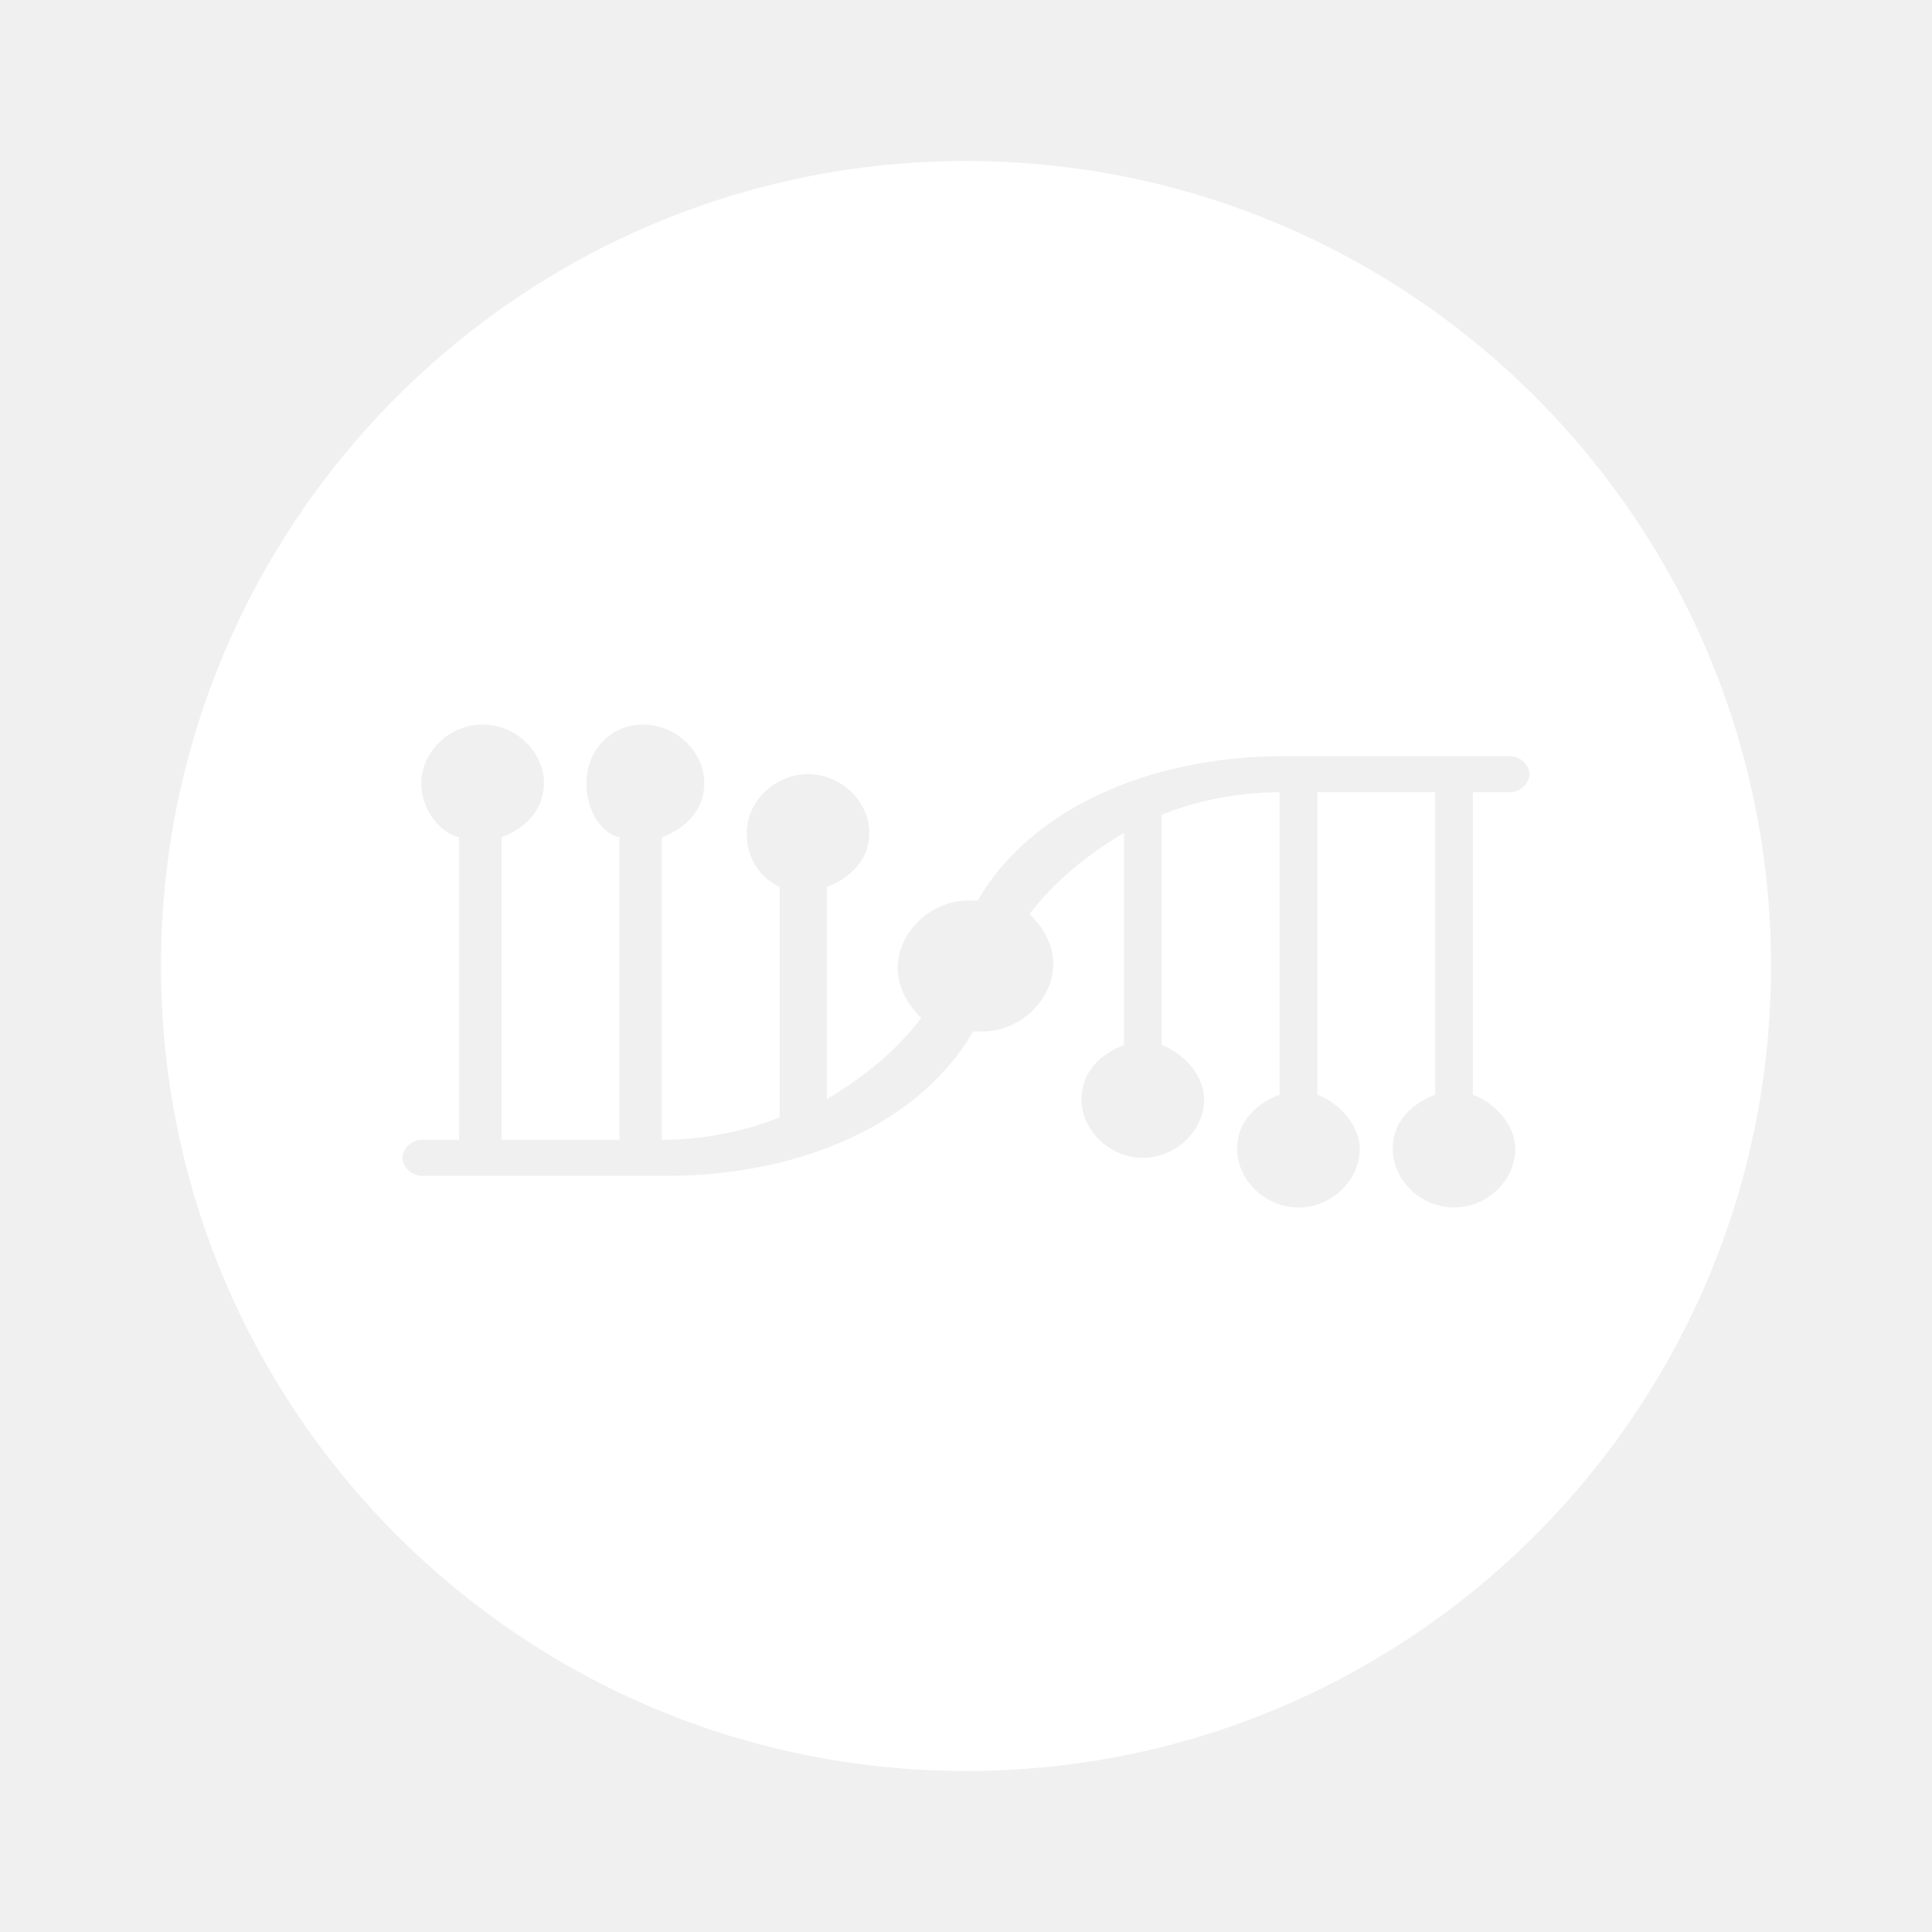
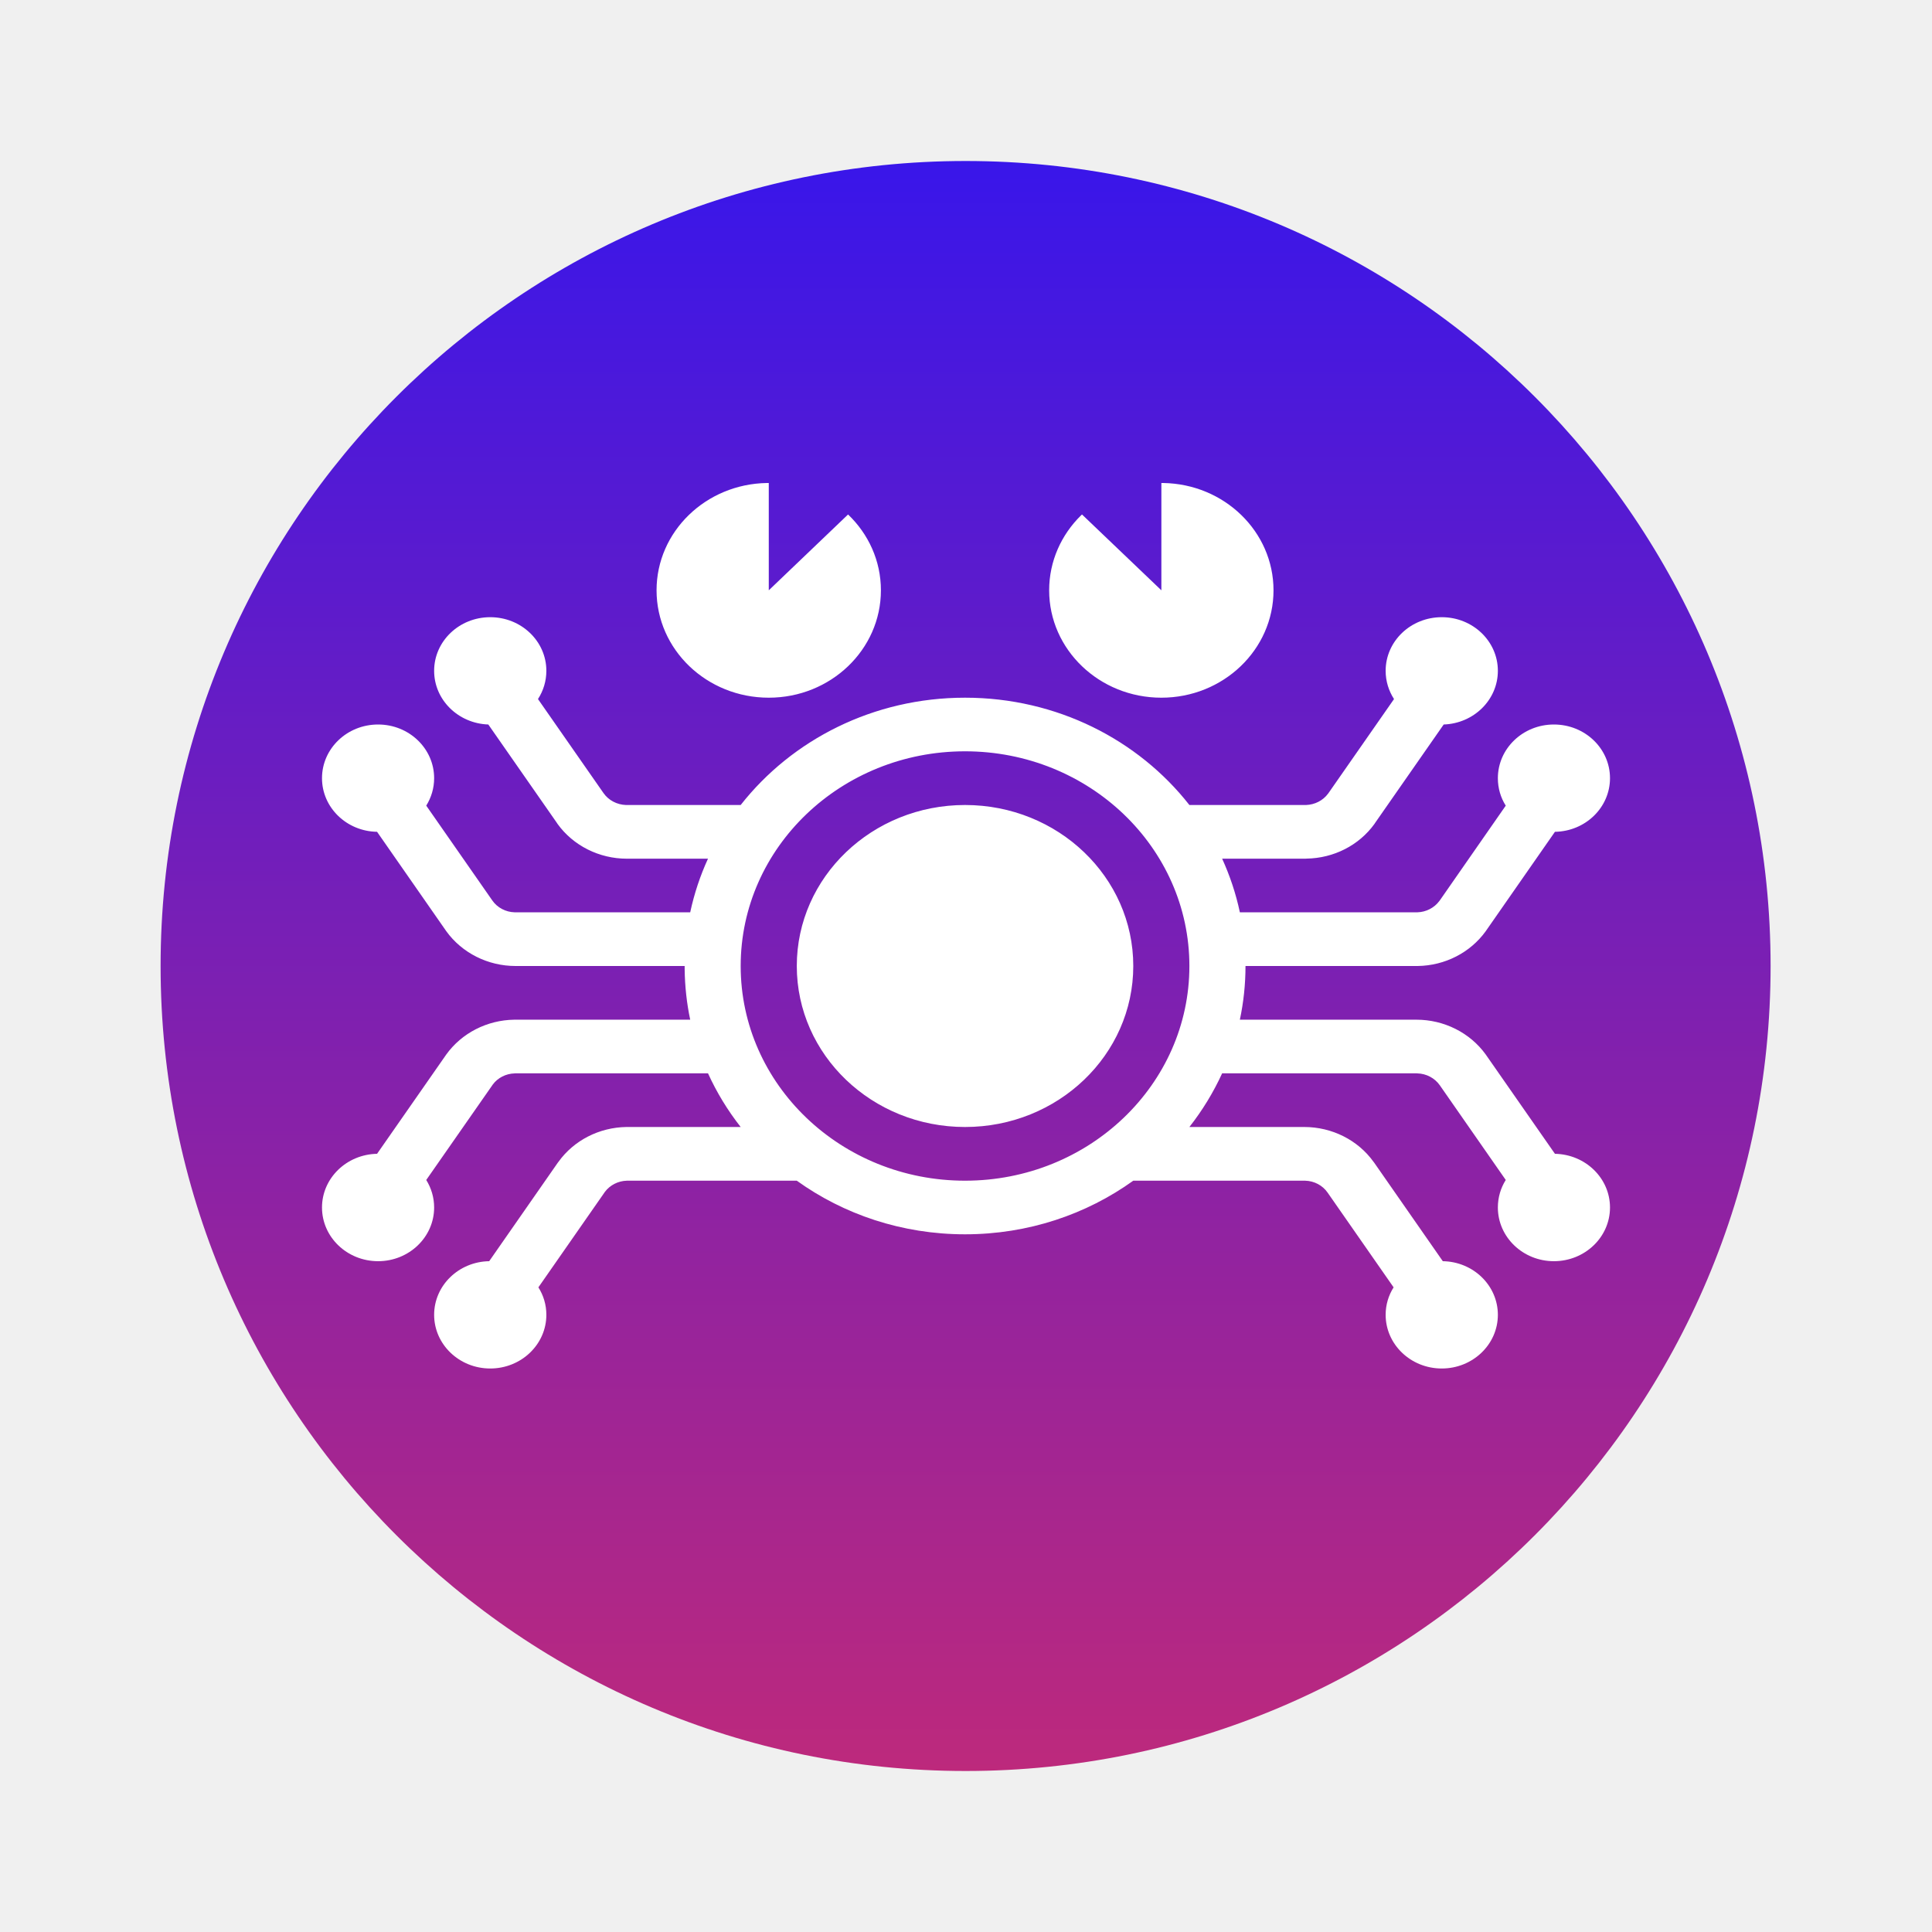
<svg xmlns="http://www.w3.org/2000/svg" width="24" height="24" viewBox="0 0 24 24" fill="none">
-   <path fill-rule="evenodd" clip-rule="evenodd" d="M22 12C22 17.523 17.523 22 12 22C6.477 22 2 17.523 2 12C2 6.477 6.477 2 12 2C17.523 2 22 6.477 22 12ZM8.749 9.729C8.749 9.336 8.397 9 7.987 9C7.577 9 7.285 9.336 7.285 9.729C7.285 10.065 7.46 10.346 7.695 10.402V14.159H6.23V10.402C6.523 10.29 6.757 10.065 6.757 9.729C6.757 9.336 6.406 9 5.996 9C5.586 9 5.234 9.336 5.234 9.729C5.234 10.065 5.469 10.346 5.703 10.402V14.159H5.234C5.117 14.159 5 14.271 5 14.383C5 14.495 5.117 14.607 5.234 14.607H8.222H8.28C9.979 14.607 11.444 13.935 12.088 12.813H12.205C12.674 12.813 13.084 12.421 13.084 11.972C13.084 11.748 12.966 11.523 12.791 11.355C13.084 10.963 13.494 10.626 13.962 10.346V12.981C13.669 13.094 13.435 13.318 13.435 13.654C13.435 14.047 13.787 14.383 14.197 14.383C14.607 14.383 14.958 14.047 14.958 13.654C14.958 13.374 14.724 13.094 14.431 12.981V10.121C14.841 9.953 15.368 9.841 15.895 9.841V13.598C15.602 13.71 15.368 13.935 15.368 14.271C15.368 14.664 15.72 15 16.13 15C16.54 15 16.891 14.664 16.891 14.271C16.891 13.991 16.657 13.71 16.364 13.598V9.841H17.828V13.598C17.536 13.71 17.301 13.935 17.301 14.271C17.301 14.664 17.653 15 18.063 15C18.473 15 18.824 14.664 18.824 14.271C18.824 13.991 18.59 13.71 18.297 13.598V9.841H18.766C18.883 9.841 19 9.729 19 9.617C19 9.505 18.883 9.393 18.766 9.393H16.013H15.954C14.255 9.393 12.791 10.065 12.146 11.187H12.029C11.561 11.187 11.151 11.579 11.151 12.028C11.151 12.252 11.268 12.477 11.444 12.645C11.151 13.037 10.741 13.374 10.272 13.654V11.019C10.565 10.906 10.799 10.682 10.799 10.346C10.799 9.953 10.448 9.617 10.038 9.617C9.628 9.617 9.276 9.953 9.276 10.346C9.276 10.682 9.452 10.906 9.686 11.019V13.879C9.276 14.047 8.749 14.159 8.222 14.159V10.402C8.515 10.29 8.749 10.065 8.749 9.729Z" fill="white" />
+   <path d="M11.995 22C17.518 22 21.995 17.523 21.995 12C21.995 6.477 17.518 2 11.995 2C6.472 2 1.995 6.477 1.995 12C1.995 17.523 6.472 22 11.995 22Z" fill="url(#paint0_linear_7060_11253)" />
+   <path fill-rule="evenodd" clip-rule="evenodd" d="M17.91 7.667C18.295 7.667 18.607 7.965 18.607 8.333C18.607 8.694 18.308 8.987 17.934 9L17.083 10.221L17.074 10.235C16.882 10.501 16.568 10.661 16.23 10.666L16.213 10.667L15.182 10.667C15.278 10.878 15.353 11.101 15.402 11.333L17.596 11.333L17.607 11.333C17.715 11.33 17.816 11.278 17.879 11.194L17.886 11.185L18.705 10.008C18.642 9.909 18.607 9.792 18.607 9.667C18.607 9.298 18.919 9 19.303 9C19.688 9 20 9.298 20 9.667C20 10.031 19.695 10.327 19.316 10.333L18.465 11.555L18.456 11.568C18.264 11.834 17.95 11.995 17.612 12L17.596 12L15.472 12C15.472 12.228 15.448 12.451 15.402 12.667L17.596 12.667C17.939 12.667 18.261 12.829 18.456 13.099L18.465 13.112L19.316 14.333C19.695 14.34 20 14.636 20 15C20 15.368 19.688 15.667 19.303 15.667C18.919 15.667 18.607 15.368 18.607 15C18.607 14.875 18.642 14.758 18.705 14.658L17.886 13.482C17.823 13.392 17.719 13.337 17.607 13.334L17.596 13.333L15.182 13.333C15.073 13.571 14.936 13.795 14.775 14L16.202 14C16.546 14 16.868 14.162 17.062 14.432L17.072 14.445L17.923 15.667C18.302 15.673 18.607 15.969 18.607 16.333C18.607 16.701 18.295 17 17.91 17C17.525 17 17.213 16.701 17.213 16.333C17.213 16.208 17.249 16.091 17.312 15.992L16.492 14.815C16.43 14.725 16.326 14.67 16.213 14.667L16.202 14.667L14.078 14.667C13.496 15.085 12.773 15.333 11.988 15.333C11.204 15.333 10.48 15.085 9.898 14.667L7.798 14.667L7.787 14.667C7.678 14.67 7.577 14.722 7.514 14.806L7.508 14.815L6.688 15.992C6.751 16.091 6.787 16.208 6.787 16.333C6.787 16.701 6.475 17 6.09 17C5.705 17 5.393 16.701 5.393 16.333C5.393 15.969 5.698 15.673 6.077 15.667L6.928 14.445L6.938 14.432C7.129 14.166 7.444 14.005 7.781 14L7.798 14L9.201 14C9.04 13.795 8.903 13.571 8.795 13.333L6.404 13.333L6.393 13.334C6.285 13.337 6.184 13.388 6.121 13.473L6.115 13.482L5.295 14.658C5.357 14.758 5.393 14.875 5.393 15C5.393 15.368 5.081 15.667 4.697 15.667C4.312 15.667 4 15.368 4 15C4 14.636 4.305 14.34 4.684 14.333L5.535 13.112L5.544 13.099C5.736 12.833 6.05 12.672 6.388 12.667L6.404 12.667L8.574 12.667C8.531 12.464 8.508 12.255 8.505 12.04L8.505 12L6.404 12C6.061 12 5.739 11.838 5.544 11.568L5.535 11.555L4.684 10.333C4.305 10.327 4 10.031 4 9.667C4 9.298 4.312 9 4.697 9C5.081 9 5.393 9.298 5.393 9.667C5.393 9.792 5.357 9.908 5.295 10.008L6.115 11.185C6.177 11.275 6.281 11.33 6.393 11.333L6.404 11.333L8.574 11.333C8.624 11.101 8.698 10.878 8.795 10.667L7.787 10.667C7.443 10.667 7.121 10.505 6.926 10.235L6.917 10.221L6.066 9C5.692 8.987 5.393 8.694 5.393 8.333C5.393 7.965 5.705 7.667 6.09 7.667C6.475 7.667 6.787 7.965 6.787 8.333C6.787 8.462 6.749 8.582 6.683 8.684L7.497 9.852C7.559 9.941 7.663 9.996 7.775 10L7.787 10L9.201 10C9.837 9.19 10.849 8.667 11.988 8.667C13.128 8.667 14.14 9.19 14.775 10L16.213 10L16.225 10C16.333 9.996 16.434 9.945 16.497 9.86L16.503 9.852L17.317 8.684C17.251 8.582 17.213 8.462 17.213 8.333C17.213 7.965 17.525 7.667 17.91 7.667ZM11.988 9.333C10.449 9.333 9.201 10.527 9.201 12C9.201 13.473 10.449 14.667 11.988 14.667C13.527 14.667 14.775 13.473 14.775 12C14.775 10.527 13.527 9.333 11.988 9.333ZM11.988 10C13.143 10 14.078 10.895 14.078 12C14.078 13.105 13.143 14 11.988 14C10.834 14 9.898 13.105 9.898 12C9.898 10.895 10.834 10 11.988 10ZM14.427 6L14.45 6C15.209 6.012 15.82 6.604 15.82 7.333C15.82 8.07 15.196 8.667 14.427 8.667C13.657 8.667 13.033 8.07 13.033 7.333C13.033 6.971 13.184 6.643 13.428 6.403L13.441 6.391L14.427 7.333V6ZM9.55 6V7.333L10.535 6.391C10.787 6.632 10.943 6.965 10.943 7.333C10.943 8.07 10.319 8.667 9.55 8.667C8.78 8.667 8.156 8.07 8.156 7.333C8.156 6.604 8.768 6.012 9.527 6L9.55 6Z" fill="white" />
+   <defs>
+     <linearGradient id="paint0_linear_7060_11253" x1="11.995" y1="2" x2="11.995" y2="22" gradientUnits="userSpaceOnUse">
+       <stop stop-color="#3916EA" />
+       <stop offset="1" stop-color="#BD297C" />
+     </linearGradient>
+   </defs>
</svg>
